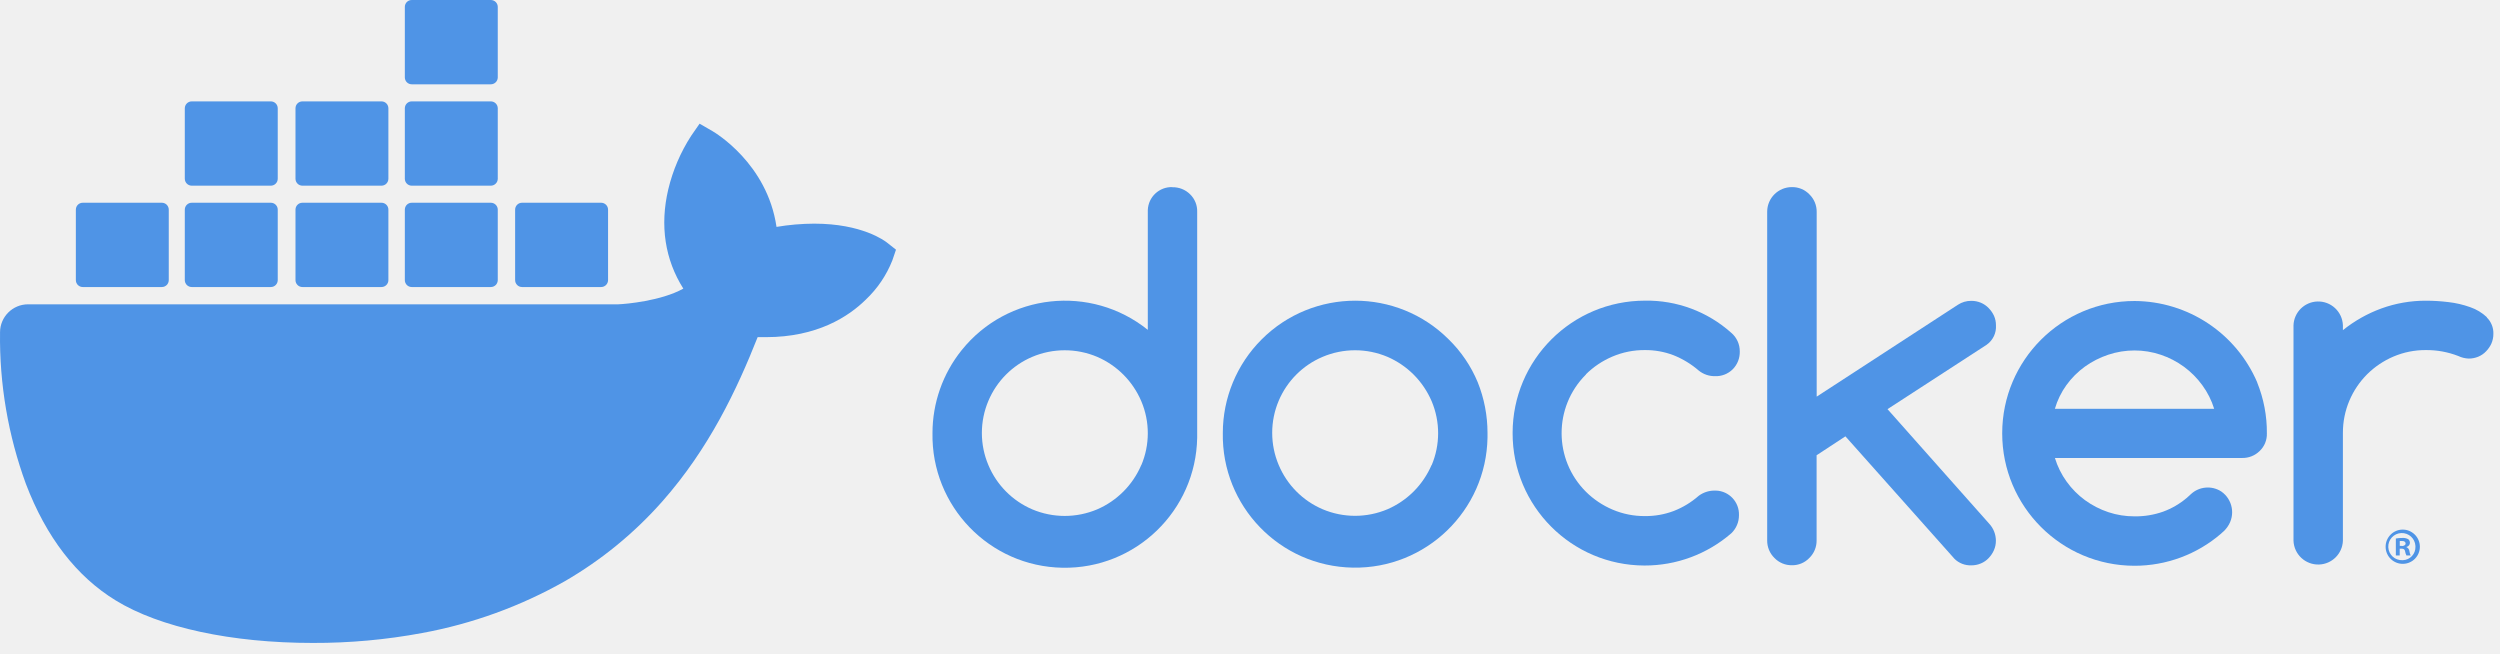
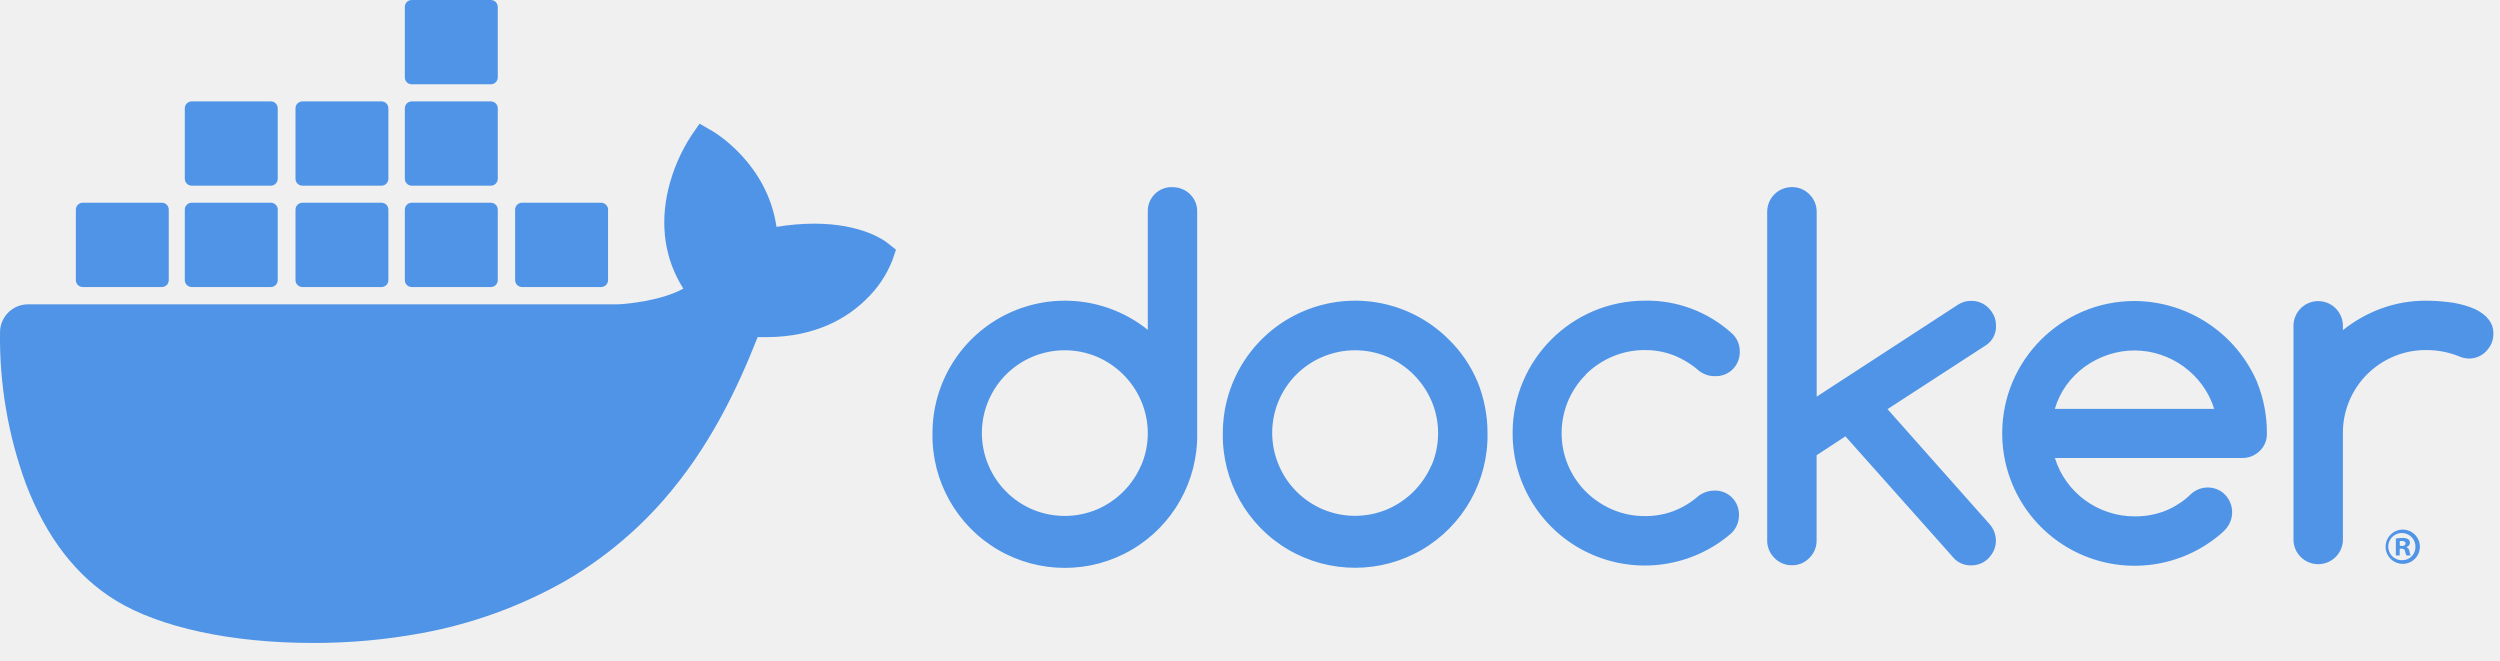
- <svg xmlns="http://www.w3.org/2000/svg" width="222" height="58" viewBox="0 0 222 58" fill="none">
-   <g clip-path="url(#clip0)">
-     <path d="M104.107 16.616C102.941 16.577 101.964 17.492 101.925 18.659C101.924 18.705 101.924 18.751 101.925 18.798V29.291C96.862 25.225 89.461 26.034 85.395 31.096C83.718 33.185 82.804 35.784 82.805 38.463C82.694 44.953 87.866 50.305 94.357 50.416C100.848 50.527 106.199 45.355 106.31 38.864C106.313 38.73 106.313 38.597 106.31 38.463V18.808C106.328 18.219 106.095 17.65 105.67 17.242C105.253 16.835 104.69 16.613 104.107 16.626V16.616ZM101.346 41.293C100.596 43.058 99.195 44.468 97.434 45.229C95.589 46.01 93.506 46.01 91.661 45.229C89.904 44.475 88.508 43.067 87.769 41.303C86.997 39.479 86.997 37.419 87.769 35.595C88.51 33.837 89.906 32.437 91.661 31.69C93.506 30.909 95.589 30.909 97.434 31.69C99.195 32.451 100.596 33.861 101.346 35.626C102.118 37.443 102.118 39.496 101.346 41.313" fill="#4F94E6" />
-     <path d="M128.648 30.141C124.056 25.553 116.613 25.556 112.025 30.149C109.824 32.352 108.587 35.338 108.586 38.452C108.475 44.943 113.647 50.295 120.138 50.406C126.628 50.517 131.98 45.345 132.091 38.854C132.093 38.72 132.093 38.587 132.091 38.453C132.092 36.907 131.797 35.375 131.221 33.941C130.628 32.514 129.753 31.221 128.648 30.141ZM127.13 41.282C126.755 42.153 126.221 42.947 125.554 43.622C124.882 44.297 124.088 44.839 123.214 45.219C121.371 46 119.289 46 117.445 45.219C115.686 44.466 114.289 43.058 113.55 41.293C112.778 39.468 112.778 37.409 113.55 35.585C114.293 33.83 115.69 32.432 117.445 31.69C119.289 30.908 121.371 30.908 123.214 31.69C124.088 32.069 124.882 32.611 125.554 33.286C126.221 33.961 126.755 34.755 127.13 35.626C127.898 37.444 127.898 39.495 127.13 41.313" fill="#4F94E6" />
-     <path d="M177.241 28.88C177.243 28.591 177.183 28.305 177.067 28.041C176.948 27.787 176.787 27.555 176.591 27.356C176.397 27.154 176.163 26.993 175.905 26.883C175.633 26.77 175.341 26.713 175.045 26.715C174.629 26.712 174.22 26.831 173.87 27.058L161.321 35.222V18.829C161.332 18.242 161.1 17.677 160.681 17.266C160.277 16.842 159.714 16.606 159.129 16.615C157.92 16.608 156.933 17.582 156.926 18.791C156.926 18.8 156.926 18.809 156.926 18.818V47.99C156.919 48.573 157.15 49.134 157.566 49.542C157.973 49.968 158.54 50.204 159.129 50.193C159.712 50.203 160.273 49.966 160.674 49.542C161.09 49.134 161.321 48.573 161.314 47.99V40.426L163.873 38.747L173.572 49.638C173.965 50.016 174.494 50.22 175.039 50.203C175.334 50.207 175.626 50.15 175.899 50.035C176.157 49.928 176.391 49.769 176.584 49.566C176.783 49.361 176.945 49.122 177.06 48.86C177.177 48.596 177.236 48.31 177.235 48.021C177.236 47.452 177.019 46.904 176.628 46.49L167.611 36.332L176.402 30.624C176.97 30.232 177.289 29.569 177.241 28.88Z" fill="#4F94E6" />
-     <path d="M140.83 33.238C141.507 32.568 142.306 32.034 143.184 31.662C144.092 31.276 145.07 31.08 146.058 31.087C146.932 31.079 147.8 31.234 148.617 31.546C149.436 31.875 150.194 32.338 150.861 32.916C151.266 33.239 151.771 33.411 152.29 33.403C152.88 33.428 153.454 33.204 153.872 32.786C154.284 32.367 154.508 31.798 154.492 31.21C154.5 30.572 154.222 29.964 153.735 29.552C151.632 27.67 148.897 26.651 146.075 26.698C139.583 26.698 134.32 31.961 134.32 38.453C134.304 44.935 139.546 50.203 146.028 50.219C148.858 50.226 151.595 49.211 153.735 47.36C154.177 46.94 154.425 46.356 154.42 45.746C154.459 44.58 153.544 43.602 152.377 43.564C152.331 43.562 152.285 43.562 152.238 43.564C151.739 43.566 151.253 43.727 150.851 44.023C150.194 44.601 149.442 45.059 148.627 45.376C147.809 45.684 146.942 45.837 146.068 45.828C145.081 45.835 144.102 45.64 143.194 45.253C142.317 44.88 141.518 44.346 140.84 43.677C137.96 40.815 137.946 36.159 140.809 33.28C140.819 33.269 140.83 33.259 140.84 33.248" fill="#4F94E6" />
-     <path d="M220.836 28.168C220.411 27.77 219.907 27.466 219.356 27.277C218.726 27.051 218.072 26.899 217.407 26.825C216.748 26.744 216.086 26.703 215.423 26.702C214.077 26.698 212.742 26.929 211.476 27.387C210.236 27.839 209.079 28.492 208.05 29.319V28.881C208.002 27.669 206.981 26.725 205.769 26.773C204.625 26.818 203.707 27.736 203.662 28.881V48.021C203.71 49.233 204.731 50.177 205.943 50.129C207.087 50.084 208.005 49.166 208.05 48.021V38.453C208.044 37.464 208.24 36.485 208.626 35.575C208.995 34.702 209.529 33.909 210.198 33.239C210.872 32.57 211.666 32.035 212.538 31.663C213.448 31.276 214.428 31.08 215.416 31.087C216.399 31.077 217.374 31.255 218.29 31.611C218.58 31.75 218.895 31.829 219.216 31.841C219.511 31.843 219.803 31.786 220.075 31.673C220.334 31.564 220.567 31.403 220.761 31.2C220.956 31 221.116 30.769 221.233 30.515C221.352 30.244 221.413 29.951 221.412 29.655C221.433 29.104 221.219 28.569 220.822 28.185" fill="#4F94E6" />
-     <path d="M200.442 33.958C198.575 29.594 194.297 26.754 189.55 26.729C183.061 26.727 177.798 31.986 177.796 38.476C177.796 38.477 177.796 38.479 177.796 38.48C177.795 44.973 183.058 50.239 189.552 50.24C192.371 50.24 195.096 49.228 197.231 47.387C197.262 47.356 197.31 47.315 197.317 47.305C197.509 47.15 197.676 46.968 197.814 46.764C198.519 45.748 198.268 44.352 197.252 43.646C196.401 43.093 195.282 43.194 194.542 43.889C194.47 43.955 194.265 44.146 194.23 44.174L194.2 44.201C193.574 44.733 192.86 45.151 192.089 45.434C191.274 45.722 190.415 45.863 189.551 45.852C188.754 45.856 187.962 45.729 187.207 45.476C186.472 45.23 185.779 44.873 185.152 44.417C184.527 43.96 183.978 43.407 183.524 42.779C183.061 42.138 182.707 41.425 182.476 40.669H199.095C199.679 40.682 200.242 40.459 200.657 40.049C201.085 39.644 201.318 39.075 201.298 38.487C201.312 36.938 201.019 35.401 200.438 33.965L200.442 33.958ZM182.472 36.304C182.692 35.547 183.04 34.834 183.5 34.194C183.956 33.565 184.509 33.012 185.138 32.556C185.774 32.101 186.475 31.744 187.217 31.498C187.969 31.247 188.755 31.12 189.547 31.121C190.334 31.12 191.116 31.247 191.863 31.498C193.345 31.99 194.636 32.933 195.556 34.194C196.026 34.833 196.385 35.546 196.618 36.304H182.472Z" fill="#4F94E6" />
-     <path d="M213.34 47.028C212.5 47.041 211.83 47.733 211.843 48.573C211.856 49.413 212.548 50.083 213.388 50.069C214.223 50.056 214.891 49.373 214.885 48.538C214.876 47.695 214.184 47.018 213.34 47.028C213.34 47.028 213.34 47.028 213.34 47.028ZM213.34 49.744C212.675 49.775 212.111 49.26 212.08 48.595C212.05 47.929 212.565 47.365 213.23 47.335C213.896 47.305 214.46 47.82 214.49 48.485C214.491 48.506 214.491 48.527 214.491 48.549C214.514 49.186 214.016 49.721 213.378 49.744C213.366 49.744 213.353 49.744 213.34 49.744Z" fill="#4F94E6" />
-     <path d="M213.69 48.586V48.566C213.858 48.533 213.985 48.394 214.001 48.223C214.008 48.092 213.953 47.966 213.854 47.881C213.693 47.795 213.512 47.758 213.33 47.771C213.136 47.768 212.942 47.784 212.751 47.819V49.327H213.094V48.72H213.258C213.453 48.72 213.542 48.792 213.573 48.96C213.594 49.087 213.633 49.211 213.69 49.327H214.07C214.011 49.208 213.973 49.081 213.957 48.95C213.942 48.786 213.836 48.644 213.683 48.583L213.69 48.586ZM213.268 48.473H213.1V48.038C213.165 48.031 213.231 48.031 213.296 48.038C213.515 48.038 213.618 48.131 213.618 48.268C213.618 48.405 213.46 48.49 213.275 48.49" fill="#4F94E6" />
-     <path d="M78.779 21.552C78.564 21.381 76.549 19.86 72.301 19.86C71.179 19.865 70.06 19.961 68.954 20.148C68.132 14.512 63.472 11.764 63.263 11.641L62.123 10.983L61.372 12.066C60.433 13.52 59.747 15.123 59.344 16.807C58.583 20.024 59.046 23.046 60.68 25.629C58.707 26.729 55.541 27 54.901 27.023H2.491C1.122 27.025 0.011 28.132 0.003 29.5C-0.058 34.092 0.72 38.656 2.299 42.968C4.104 47.703 6.79 51.19 10.285 53.324C14.2 55.723 20.562 57.093 27.774 57.093C31.032 57.103 34.284 56.808 37.487 56.212C41.939 55.395 46.224 53.839 50.163 51.608C53.408 49.728 56.33 47.337 58.813 44.527C62.965 39.826 65.439 34.591 67.279 29.939C67.525 29.939 67.772 29.939 68.012 29.939C72.558 29.939 75.354 28.12 76.895 26.595C77.92 25.623 78.72 24.439 79.239 23.125L79.564 22.172L78.779 21.552Z" fill="#4F94E6" />
-     <path d="M7.349 25.489H14.372C14.711 25.489 14.986 25.214 14.986 24.875V18.619C14.987 18.281 14.714 18.005 14.376 18.003C14.375 18.003 14.373 18.003 14.372 18.003H7.349C7.01 18.003 6.736 18.277 6.736 18.616C6.736 18.617 6.736 18.618 6.736 18.619V24.875C6.736 25.214 7.01 25.489 7.349 25.489Z" fill="#4F94E6" />
-     <path d="M17.027 25.489H24.05C24.389 25.489 24.663 25.214 24.663 24.875V18.619C24.665 18.281 24.392 18.005 24.054 18.003C24.053 18.003 24.051 18.003 24.05 18.003H17.027C16.686 18.003 16.41 18.279 16.41 18.619V24.875C16.412 25.215 16.688 25.489 17.027 25.489Z" fill="#4F94E6" />
-     <path d="M26.853 25.489H33.876C34.215 25.489 34.489 25.214 34.489 24.875V18.619C34.491 18.281 34.218 18.005 33.879 18.003C33.878 18.003 33.877 18.003 33.876 18.003H26.853C26.514 18.003 26.239 18.277 26.239 18.616C26.239 18.617 26.239 18.618 26.239 18.619V24.875C26.24 25.214 26.514 25.489 26.853 25.489Z" fill="#4F94E6" />
-     <path d="M36.562 25.489H43.585C43.925 25.489 44.2 25.215 44.202 24.875V18.619C44.202 18.279 43.926 18.003 43.585 18.003H36.562C36.223 18.003 35.949 18.277 35.949 18.616C35.949 18.617 35.949 18.618 35.949 18.619V24.875C35.949 25.214 36.223 25.489 36.562 25.489Z" fill="#4F94E6" />
-     <path d="M17.027 16.489H24.05C24.389 16.487 24.663 16.212 24.663 15.872V9.617C24.663 9.278 24.389 9.003 24.05 9.003H17.027C16.688 9.003 16.412 9.277 16.41 9.617V15.872C16.412 16.212 16.687 16.487 17.027 16.489Z" fill="#4F94E6" />
-     <path d="M26.853 16.489H33.876C34.215 16.487 34.489 16.212 34.489 15.872V9.617C34.489 9.278 34.215 9.003 33.876 9.003H26.853C26.514 9.003 26.239 9.278 26.239 9.617V15.872C26.239 16.212 26.514 16.487 26.853 16.489Z" fill="#4F94E6" />
-     <path d="M36.562 16.489H43.585C43.925 16.487 44.2 16.212 44.202 15.872V9.617C44.2 9.277 43.925 9.003 43.585 9.003H36.562C36.223 9.003 35.949 9.278 35.949 9.617V15.872C35.949 16.212 36.223 16.487 36.562 16.489Z" fill="#4F94E6" />
-     <path d="M36.562 7.486H43.585C43.925 7.486 44.2 7.212 44.202 6.873V0.613C44.2 0.274 43.925 0 43.585 0H36.562C36.223 0 35.949 0.274 35.949 0.613V6.872C35.949 7.211 36.223 7.486 36.562 7.486Z" fill="#4F94E6" />
-     <path d="M46.356 25.489H53.379C53.719 25.489 53.994 25.215 53.996 24.875V18.619C53.996 18.279 53.72 18.003 53.379 18.003H46.356C46.018 18.003 45.743 18.277 45.743 18.616C45.743 18.617 45.743 18.618 45.743 18.619V24.875C45.743 25.214 46.018 25.489 46.356 25.489Z" fill="#4F94E6" />
-   </g>
-   <defs>
-     <clipPath id="clip0">
-       <rect width="221.413" height="57.093" fill="white" />
-     </clipPath>
-   </defs>
+ <svg xmlns="http://www.w3.org/2000/svg" width="174" height="46" fill="none">
+   <path d="M81.597 13.023a1.657 1.657 0 0 0-1.71 1.71v8.225a9.216 9.216 0 0 0-14.986 7.188 9.213 9.213 0 1 0 18.423 0V14.742a1.632 1.632 0 0 0-.502-1.228 1.699 1.699 0 0 0-1.225-.483v-.008Zm-2.164 19.341a5.858 5.858 0 0 1-3.066 3.086 5.802 5.802 0 0 1-4.525 0 5.779 5.779 0 0 1-3.05-3.078 5.738 5.738 0 0 1 0-4.473 5.755 5.755 0 0 1 3.05-3.061 5.803 5.803 0 0 1 4.525 0 5.857 5.857 0 0 1 3.066 3.085 5.7 5.7 0 0 1 0 4.458M100.832 23.624a9.212 9.212 0 0 0-15.724 6.514 9.213 9.213 0 1 0 18.423 0 9.48 9.48 0 0 0-.682-3.536 8.996 8.996 0 0 0-2.017-2.978Zm-1.19 8.732a5.966 5.966 0 0 1-1.235 1.834 5.907 5.907 0 0 1-1.834 1.252 5.795 5.795 0 0 1-4.521 0 5.772 5.772 0 0 1-3.053-3.077 5.74 5.74 0 0 1 3.053-7.527 5.793 5.793 0 0 1 4.521 0 5.904 5.904 0 0 1 1.834 1.251c.523.53.942 1.151 1.235 1.834a5.73 5.73 0 0 1 0 4.458M138.919 22.636a1.62 1.62 0 0 0-.137-.658 1.936 1.936 0 0 0-.373-.537 1.623 1.623 0 0 0-.538-.37 1.735 1.735 0 0 0-.674-.132 1.678 1.678 0 0 0-.921.268l-9.835 6.4v-12.85a1.67 1.67 0 0 0-.502-1.224 1.643 1.643 0 0 0-1.216-.51 1.716 1.716 0 0 0-1.727 1.705v22.886c-.005.457.176.896.502 1.216.319.334.763.519 1.225.51.457.008.896-.177 1.211-.51.326-.32.507-.76.501-1.216v-5.929l2.006-1.316 7.602 8.537c.308.296.723.455 1.15.443.231.002.46-.043.674-.132.202-.084.385-.21.537-.368a1.88 1.88 0 0 0 .373-.553 1.62 1.62 0 0 0 .137-.658 1.74 1.74 0 0 0-.476-1.2l-7.067-7.962 6.89-4.473c.445-.308.695-.827.658-1.367ZM110.38 26.052a5.884 5.884 0 0 1 1.845-1.235 5.653 5.653 0 0 1 2.253-.452 5.494 5.494 0 0 1 2.006.36 6.22 6.22 0 0 1 1.758 1.074c.318.253.714.388 1.12.382.463.019.913-.156 1.24-.484.323-.329.499-.774.486-1.235.007-.5-.211-.976-.593-1.3a8.78 8.78 0 0 0-6.004-2.236 9.213 9.213 0 0 0-9.213 9.212 9.2 9.2 0 0 0 15.217 6.982c.346-.33.541-.787.537-1.265a1.657 1.657 0 0 0-1.71-1.71 1.846 1.846 0 0 0-1.087.36 5.854 5.854 0 0 1-1.744 1.06 5.536 5.536 0 0 1-2.005.355 5.653 5.653 0 0 1-2.253-.451 5.942 5.942 0 0 1-1.845-1.236 5.762 5.762 0 0 1-.024-8.149l.024-.024M173.088 22.078a3.221 3.221 0 0 0-1.16-.698 6.739 6.739 0 0 0-1.528-.355 12.952 12.952 0 0 0-1.555-.097 9.019 9.019 0 0 0-3.094.537 9.47 9.47 0 0 0-2.685 1.515v-.344a1.72 1.72 0 0 0-3.439 0v15.002a1.722 1.722 0 0 0 3.439 0v-7.5a5.692 5.692 0 0 1 .452-2.255 5.769 5.769 0 0 1 1.232-1.831 5.885 5.885 0 0 1 1.834-1.235 5.67 5.67 0 0 1 2.256-.451 6.053 6.053 0 0 1 2.252.41c.227.11.474.17.726.18.231.002.46-.042.673-.131.203-.086.386-.212.538-.37a1.92 1.92 0 0 0 .37-.538c.093-.212.141-.442.14-.674a1.52 1.52 0 0 0-.462-1.152M157.103 26.615a9.339 9.339 0 0 0-8.537-5.665 9.21 9.21 0 0 0-9.212 9.207v.003a9.215 9.215 0 0 0 15.232 6.981c.025-.024.062-.056.068-.064.15-.122.281-.264.389-.424a1.756 1.756 0 0 0-.44-2.444 1.727 1.727 0 0 0-2.124.19c-.057.052-.217.202-.245.224l-.023.021a5.476 5.476 0 0 1-1.655.967 5.765 5.765 0 0 1-1.989.327 5.679 5.679 0 0 1-1.837-.295 5.8 5.8 0 0 1-2.887-2.113 5.632 5.632 0 0 1-.821-1.654h13.025a1.69 1.69 0 0 0 1.225-.486 1.61 1.61 0 0 0 .502-1.225 9.236 9.236 0 0 0-.674-3.544l.003-.006Zm-14.084 1.84a5.428 5.428 0 0 1 .805-1.654 5.78 5.78 0 0 1 1.284-1.284 6.104 6.104 0 0 1 1.63-.83 5.766 5.766 0 0 1 3.641 0 5.874 5.874 0 0 1 2.895 2.114c.368.5.649 1.06.832 1.654h-11.087ZM167.212 36.86a1.192 1.192 0 1 0 .038 2.384 1.192 1.192 0 0 0-.038-2.384Zm0 2.129a.946.946 0 1 1 .903-.937.905.905 0 0 1-.903.937Z" fill="#4F94E6" />
+   <path d="M167.487 38.081v-.016a.304.304 0 0 0 .244-.268.333.333 0 0 0-.116-.269.756.756 0 0 0-.41-.086 2.355 2.355 0 0 0-.454.038v1.181h.269v-.475h.128c.153 0 .223.056.247.188.017.1.047.197.092.287h.298a.9.9 0 0 1-.089-.295.344.344 0 0 0-.215-.287l.006.002Zm-.331-.088h-.132v-.341a.65.65 0 0 1 .154 0c.172 0 .252.072.252.18 0 .107-.124.174-.269.174M61.746 16.892c-.17-.134-1.748-1.326-5.078-1.326-.879.004-1.756.08-2.623.225-.645-4.417-4.297-6.57-4.46-6.667l-.894-.516-.589.849a11.986 11.986 0 0 0-1.59 3.716c-.595 2.522-.233 4.89 1.048 6.915-1.547.862-4.028 1.074-4.53 1.093H1.952a1.952 1.952 0 0 0-1.95 1.94 29.559 29.559 0 0 0 1.8 10.557c1.415 3.71 3.52 6.444 6.259 8.117 3.07 1.88 8.055 2.954 13.708 2.954a40.925 40.925 0 0 0 7.612-.69 31.82 31.82 0 0 0 9.936-3.61 27.314 27.314 0 0 0 6.78-5.55c3.254-3.684 5.193-7.787 6.635-11.433h.575c3.563 0 5.754-1.426 6.962-2.621a7.599 7.599 0 0 0 1.837-2.72l.255-.747-.615-.486Z" fill="#4F94E6" />
+   <path d="M5.76 19.978h5.505a.48.48 0 0 0 .48-.481v-4.903a.48.48 0 0 0-.478-.484H5.76a.48.48 0 0 0-.48.481v4.906c0 .265.215.48.48.48ZM13.346 19.978h5.504a.48.48 0 0 0 .48-.481v-4.903a.48.48 0 0 0-.477-.484h-5.507a.483.483 0 0 0-.484.484v4.903c.002.266.218.48.484.48ZM21.047 19.978h5.505a.48.48 0 0 0 .48-.481v-4.903a.48.48 0 0 0-.478-.484h-5.507a.48.48 0 0 0-.48.481v4.906c0 .265.214.48.48.48ZM28.657 19.978h5.504a.483.483 0 0 0 .484-.481v-4.903a.483.483 0 0 0-.484-.484h-5.504a.48.48 0 0 0-.48.481v4.906c0 .265.214.48.48.48ZM13.346 12.924h5.504a.483.483 0 0 0 .48-.483V7.537a.48.48 0 0 0-.48-.48h-5.504a.483.483 0 0 0-.484.48v4.904a.486.486 0 0 0 .484.483ZM21.047 12.924h5.504a.483.483 0 0 0 .481-.483V7.537a.48.48 0 0 0-.48-.48h-5.505a.48.48 0 0 0-.48.48v4.904c0 .265.214.481.48.483ZM28.657 12.924h5.504a.486.486 0 0 0 .484-.483V7.537a.483.483 0 0 0-.484-.48h-5.504a.48.48 0 0 0-.48.48v4.904c0 .265.214.481.48.483ZM28.657 5.867h5.504a.483.483 0 0 0 .484-.48V.48A.483.483 0 0 0 34.16 0h-5.504a.48.48 0 0 0-.48.48v4.906c0 .266.214.481.48.481ZM36.333 19.978h5.505a.483.483 0 0 0 .483-.481v-4.903a.483.483 0 0 0-.483-.484h-5.505a.48.48 0 0 0-.48.481v4.906c0 .265.215.48.48.48Z" fill="#4F94E6" />
</svg>
